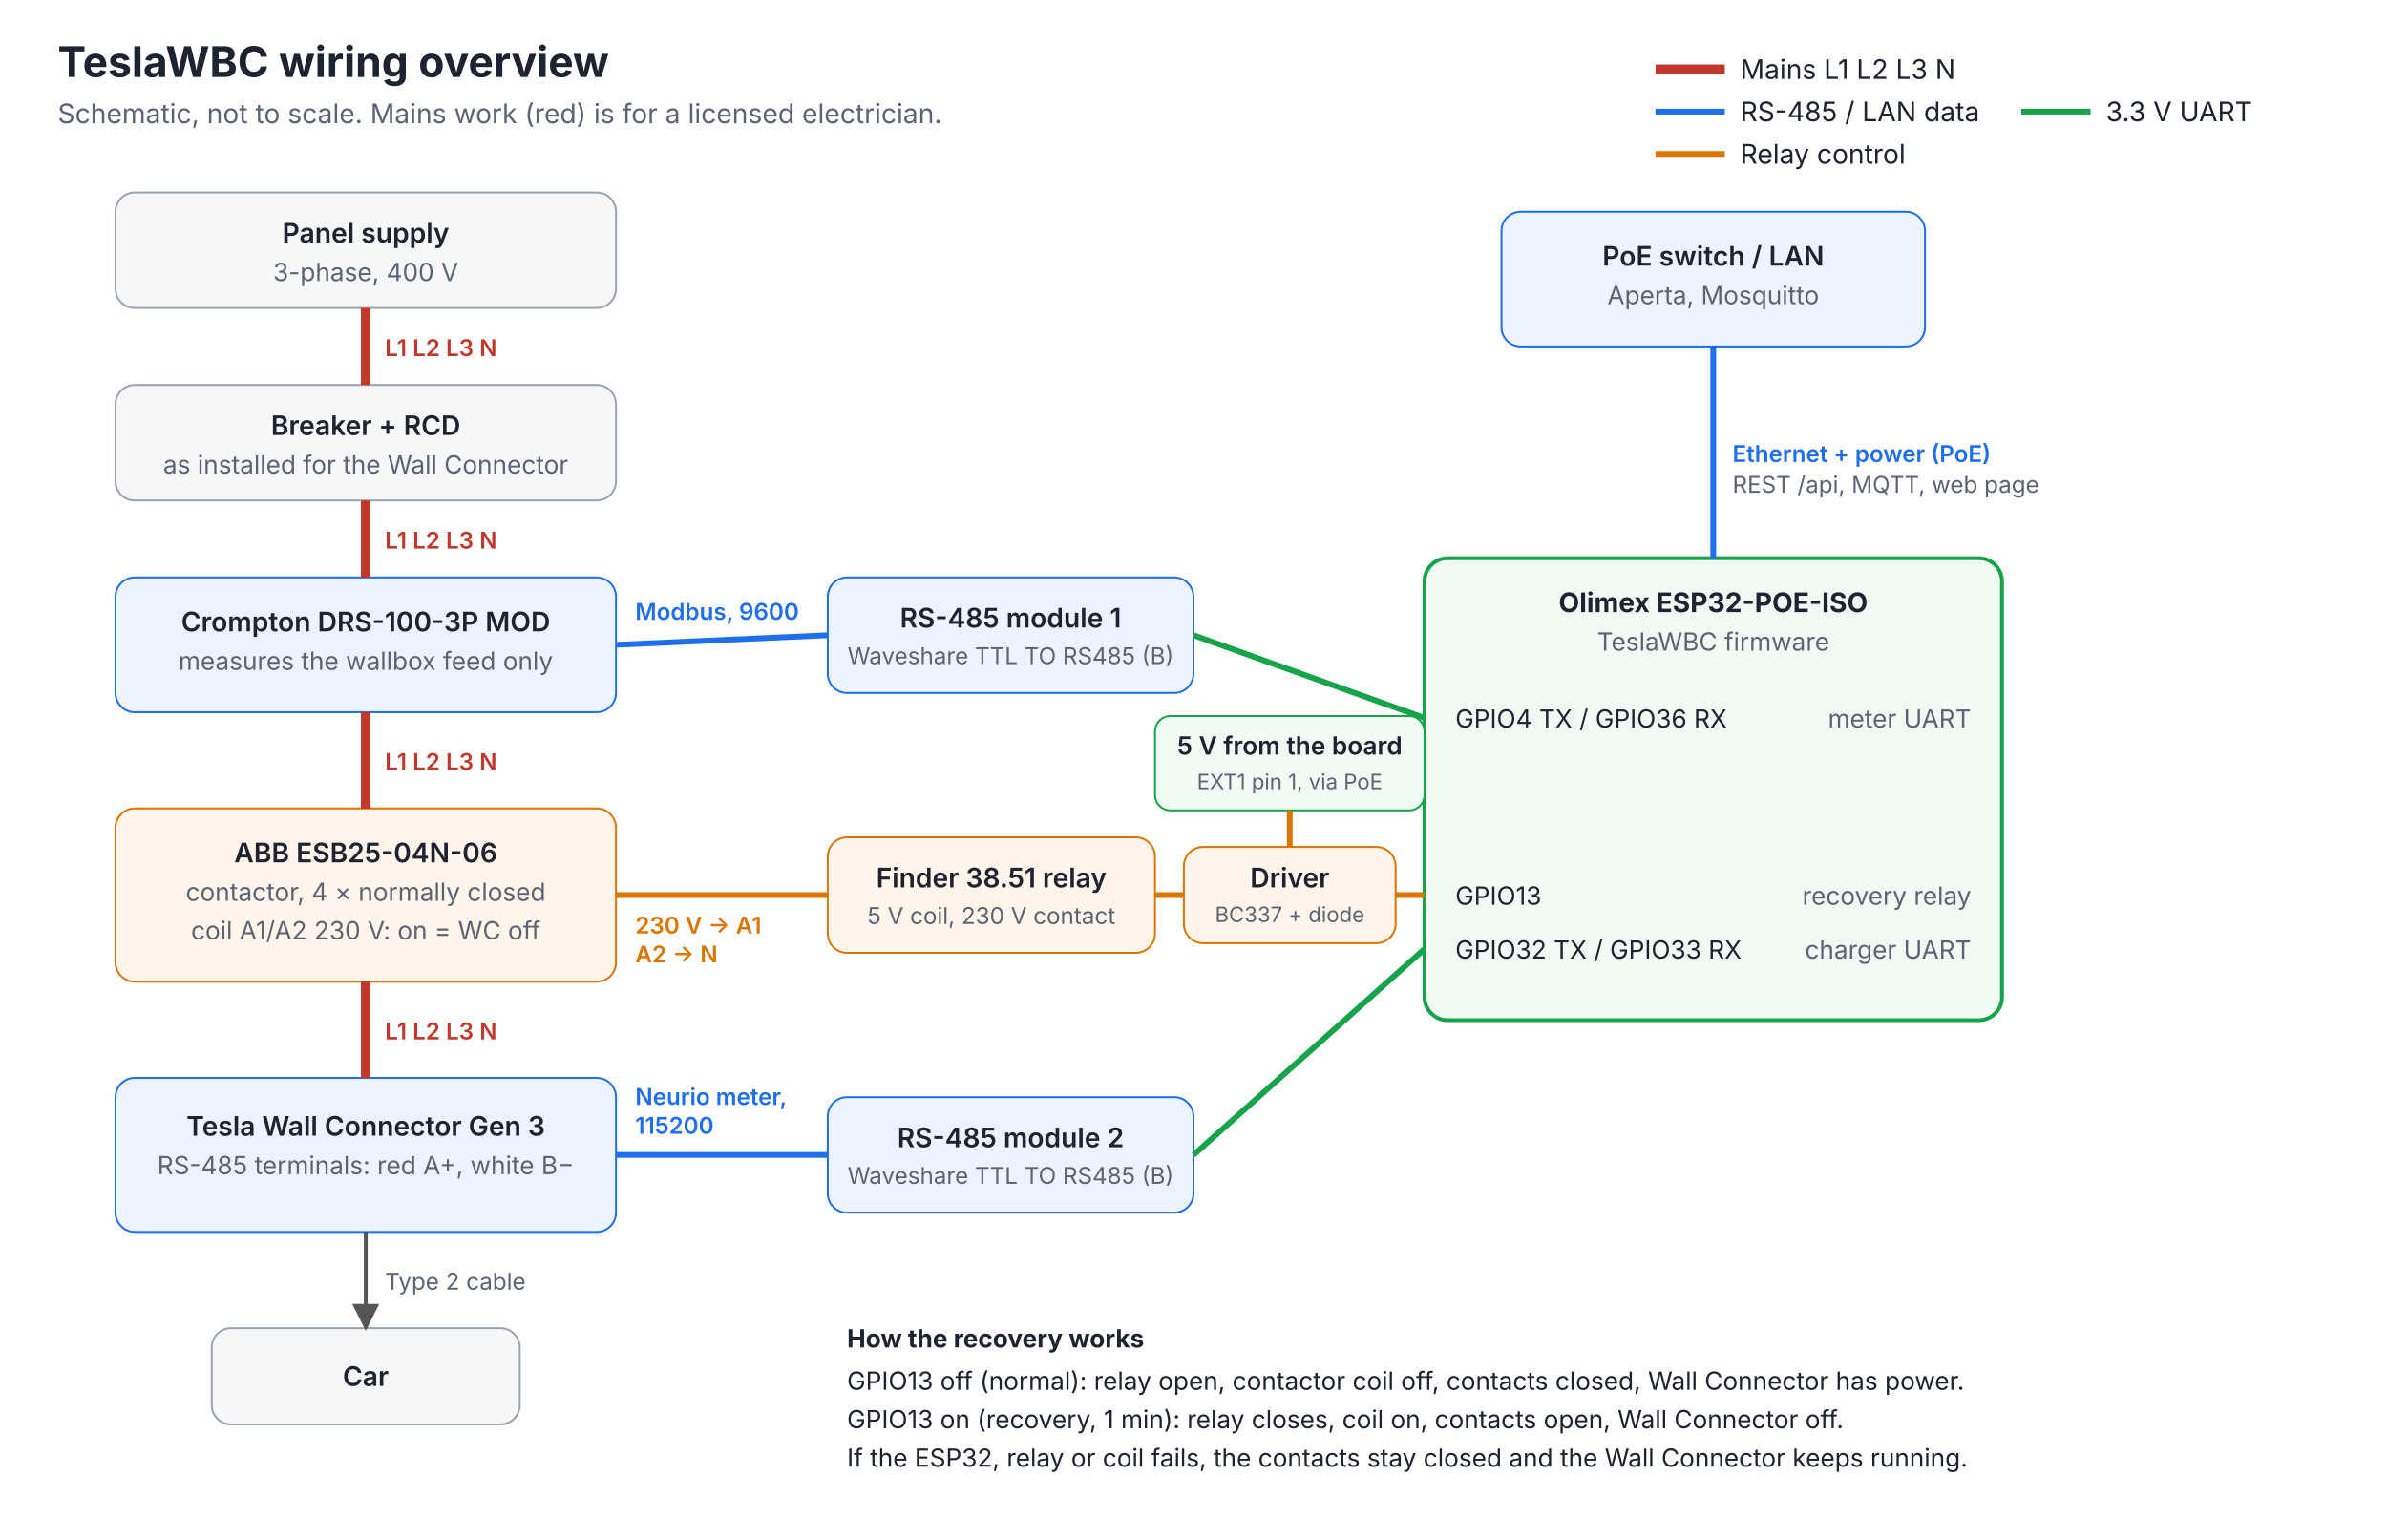
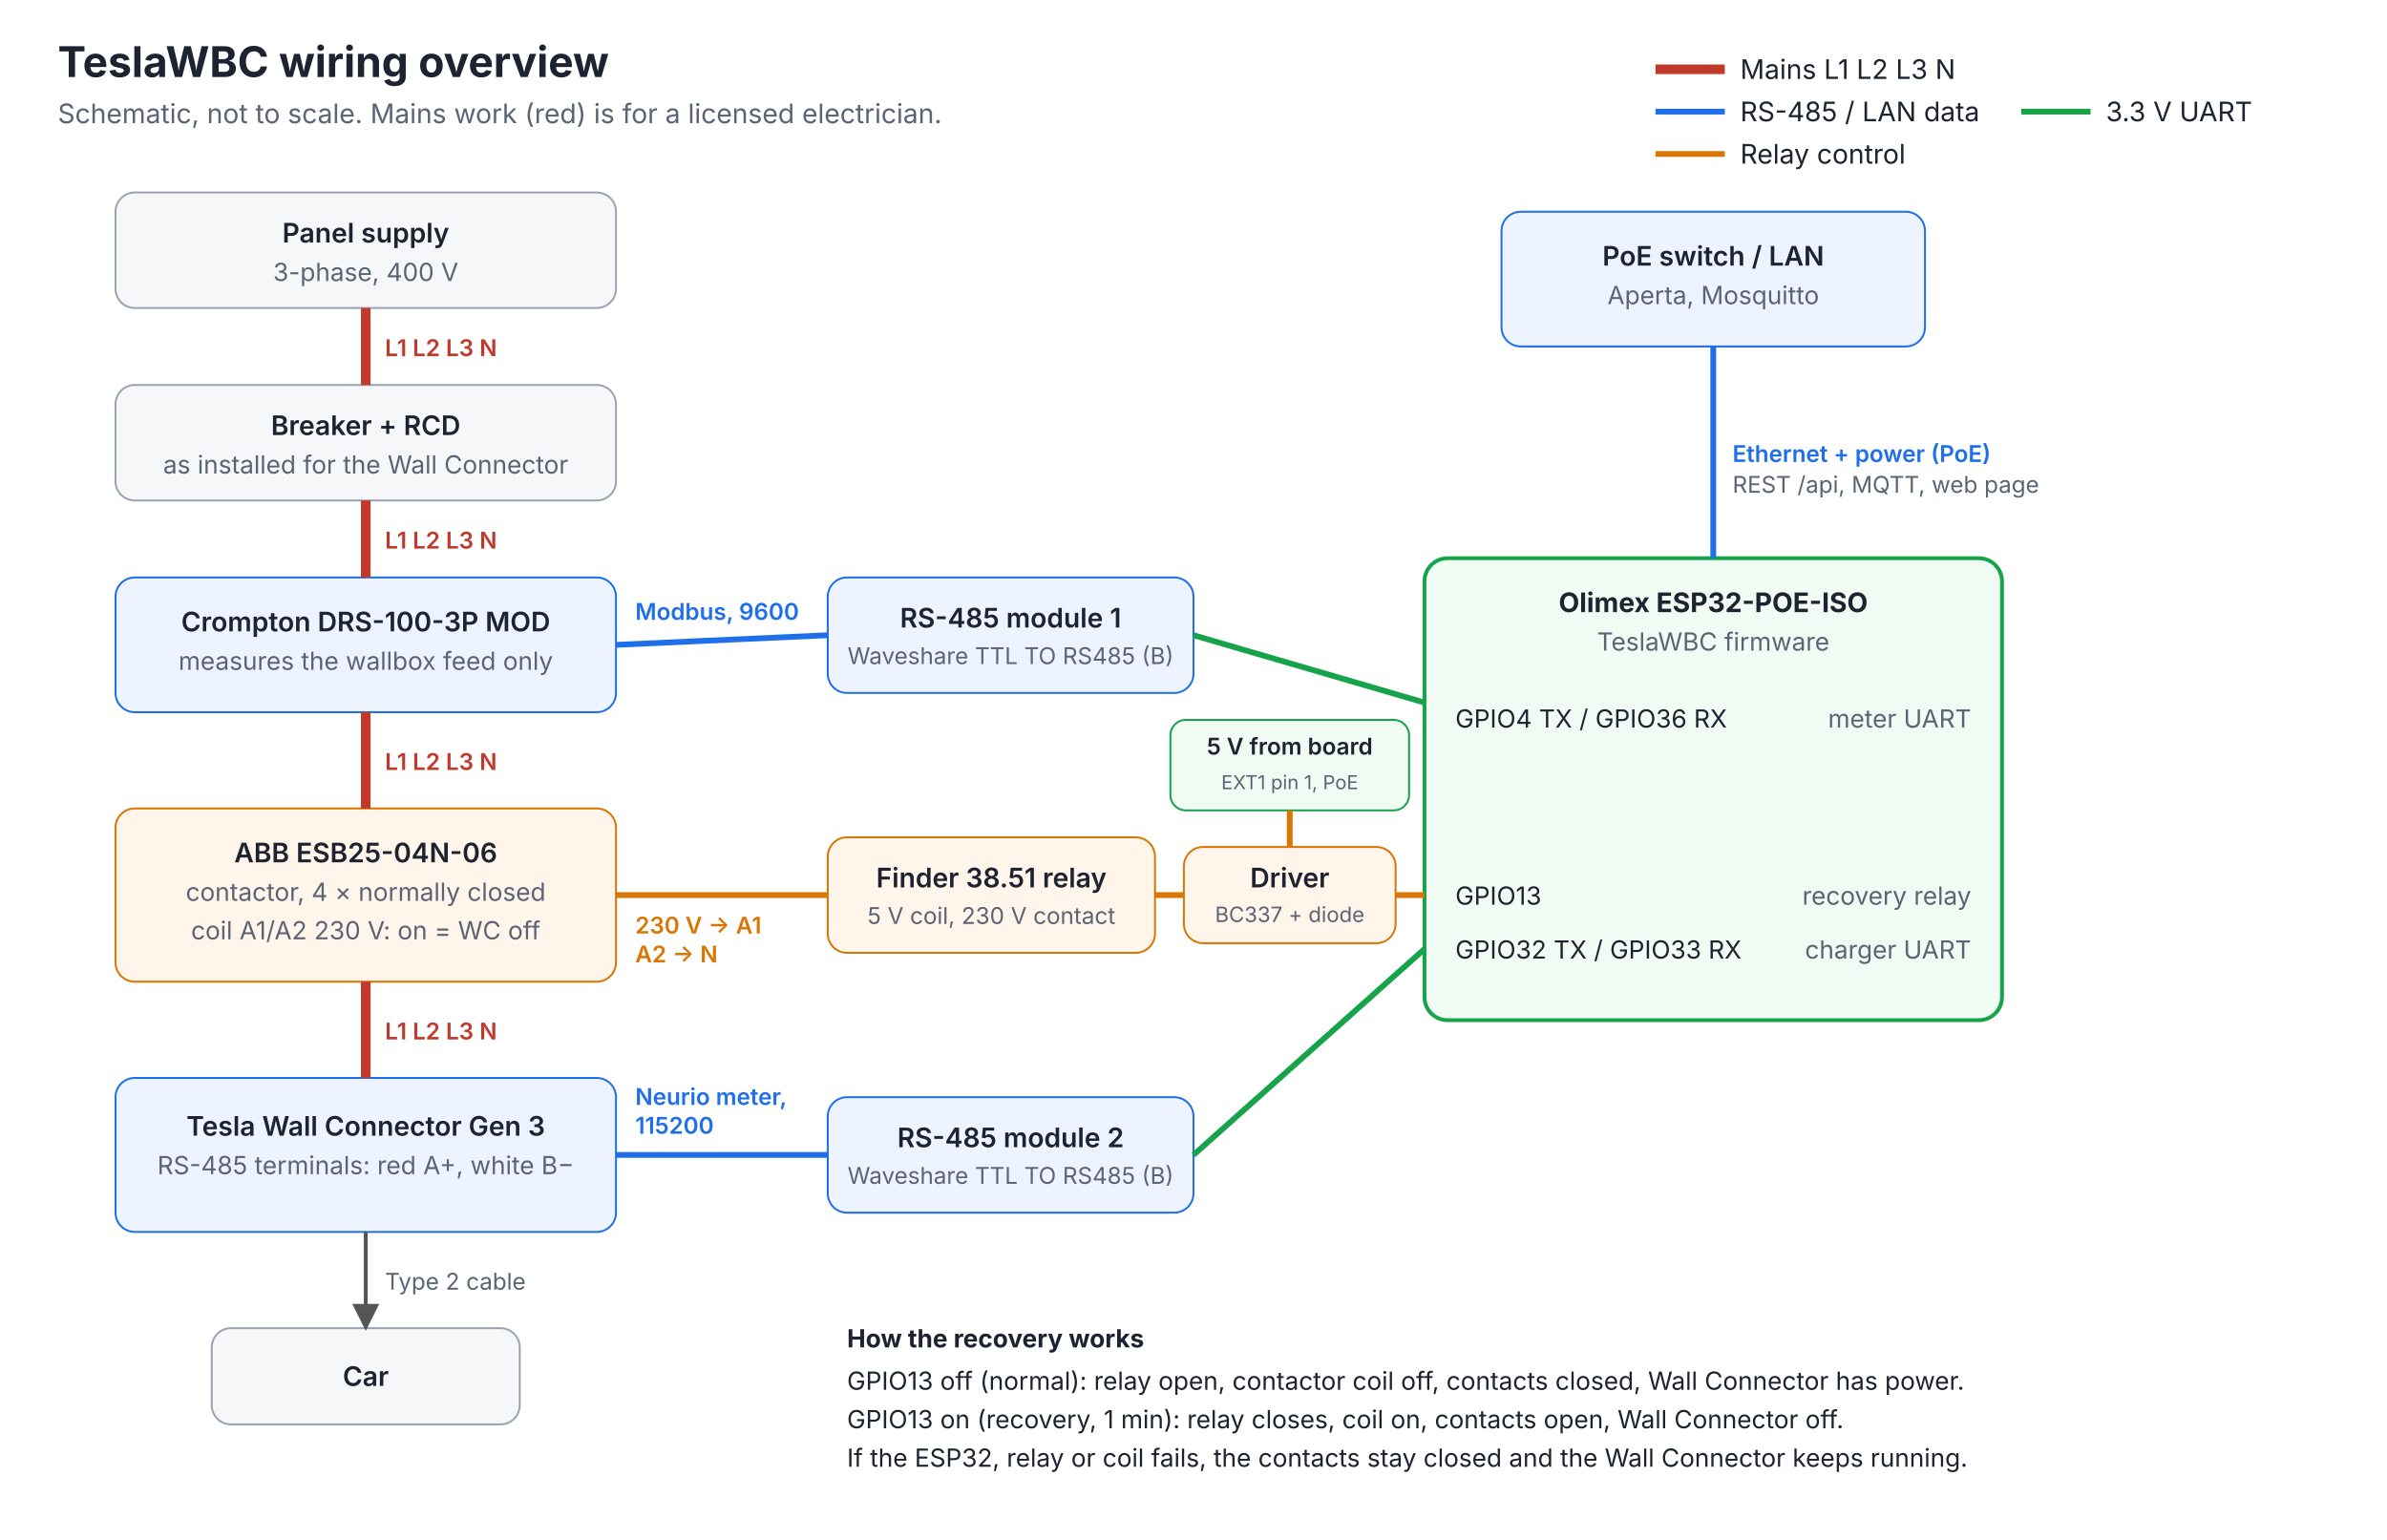
<svg xmlns="http://www.w3.org/2000/svg" viewBox="0 0 1240 800" width="1240" height="800" font-family="Inter, Segoe UI, Arial, sans-serif" font-size="14">
  <defs>
    <marker id="arr" viewBox="0 0 10 10" refX="9" refY="5" markerWidth="7" markerHeight="7" orient="auto">
      <path d="M0,0 L10,5 L0,10 z" fill="#555" />
    </marker>
  </defs>
  <rect width="1240" height="800" fill="#ffffff" />
  <text x="30" y="40" font-size="22" font-weight="700" fill="#1d2330">TeslaWBC wiring overview</text>
  <text x="30" y="64" fill="#5b6475">Schematic, not to scale. Mains work (red) is for a licensed electrician.</text>
  <g transform="translate(860,28)">
    <line x1="0" y1="8" x2="36" y2="8" stroke="#c0392b" stroke-width="5" />
    <text x="44" y="13" fill="#1d2330">Mains L1 L2 L3 N</text>
    <line x1="0" y1="30" x2="36" y2="30" stroke="#1f6feb" stroke-width="3" />
    <text x="44" y="35" fill="#1d2330">RS-485 / LAN data</text>
    <line x1="0" y1="52" x2="36" y2="52" stroke="#d97706" stroke-width="3" />
    <text x="44" y="57" fill="#1d2330">Relay control</text>
    <line x1="190" y1="30" x2="226" y2="30" stroke="#16a34a" stroke-width="3" />
    <text x="234" y="35" fill="#1d2330">3.3 V UART</text>
  </g>
  <g font-weight="600" fill="#1d2330">
    <rect x="60" y="100" width="260" height="60" rx="10" fill="#f6f7f9" stroke="#9aa3b2" />
    <text x="190" y="126" text-anchor="middle">Panel supply</text>
    <text x="190" y="146" text-anchor="middle" font-weight="400" fill="#5b6475" font-size="13">3-phase, 400 V</text>
    <rect x="60" y="200" width="260" height="60" rx="10" fill="#f6f7f9" stroke="#9aa3b2" />
    <text x="190" y="226" text-anchor="middle">Breaker + RCD</text>
    <text x="190" y="246" text-anchor="middle" font-weight="400" fill="#5b6475" font-size="13">as installed for the Wall Connector</text>
    <rect x="60" y="300" width="260" height="70" rx="10" fill="#eef4ff" stroke="#1f6feb" />
    <text x="190" y="328" text-anchor="middle">Crompton DRS-100-3P MOD</text>
    <text x="190" y="348" text-anchor="middle" font-weight="400" fill="#5b6475" font-size="13">measures the wallbox feed only</text>
    <rect x="60" y="420" width="260" height="90" rx="10" fill="#fff5ea" stroke="#d97706" />
    <text x="190" y="448" text-anchor="middle">ABB ESB25-04N-06</text>
    <text x="190" y="468" text-anchor="middle" font-weight="400" fill="#5b6475" font-size="13">contactor, 4 × normally closed</text>
    <text x="190" y="488" text-anchor="middle" font-weight="400" fill="#5b6475" font-size="13">coil A1/A2 230 V: on = WC off</text>
    <rect x="60" y="560" width="260" height="80" rx="10" fill="#eef4ff" stroke="#1f6feb" />
    <text x="190" y="590" text-anchor="middle">Tesla Wall Connector Gen 3</text>
    <text x="190" y="610" text-anchor="middle" font-weight="400" fill="#5b6475" font-size="13">RS-485 terminals: red A+, white B−</text>
    <rect x="110" y="690" width="160" height="50" rx="10" fill="#f6f7f9" stroke="#9aa3b2" />
    <text x="190" y="720" text-anchor="middle">Car</text>
  </g>
  <g stroke="#c0392b" stroke-width="5">
    <line x1="190" y1="160" x2="190" y2="200" />
    <line x1="190" y1="260" x2="190" y2="300" />
    <line x1="190" y1="370" x2="190" y2="420" />
    <line x1="190" y1="510" x2="190" y2="560" />
  </g>
  <g fill="#c0392b" font-size="12" font-weight="600">
    <text x="200" y="185">L1 L2 L3 N</text>
    <text x="200" y="285">L1 L2 L3 N</text>
    <text x="200" y="400">L1 L2 L3 N</text>
    <text x="200" y="540">L1 L2 L3 N</text>
  </g>
  <line x1="190" y1="640" x2="190" y2="690" stroke="#555" stroke-width="2" marker-end="url(#arr)" />
  <text x="200" y="670" fill="#5b6475" font-size="12">Type 2 cable</text>
  <rect x="740" y="290" width="300" height="240" rx="12" fill="#f0fbf4" stroke="#16a34a" stroke-width="2" />
  <text x="890" y="318" text-anchor="middle" font-weight="700" fill="#1d2330">Olimex ESP32-POE-ISO</text>
  <text x="890" y="338" text-anchor="middle" fill="#5b6475" font-size="13">TeslaWBC firmware</text>
  <g font-size="13" fill="#1d2330">
    <text x="756" y="378">GPIO4 TX / GPIO36 RX</text>
    <text x="1024" y="378" text-anchor="end" fill="#5b6475">meter UART</text>
    <text x="756" y="470">GPIO13</text>
    <text x="1024" y="470" text-anchor="end" fill="#5b6475">recovery relay</text>
    <text x="756" y="498">GPIO32 TX / GPIO33 RX</text>
    <text x="1024" y="498" text-anchor="end" fill="#5b6475">charger UART</text>
  </g>
  <rect x="780" y="110" width="220" height="70" rx="10" fill="#eef4ff" stroke="#1f6feb" />
  <text x="890" y="138" text-anchor="middle" font-weight="600" fill="#1d2330">PoE switch / LAN</text>
  <text x="890" y="158" text-anchor="middle" fill="#5b6475" font-size="13">Aperta, Mosquitto</text>
  <line x1="890" y1="180" x2="890" y2="290" stroke="#1f6feb" stroke-width="3" />
  <text x="900" y="240" fill="#1f6feb" font-size="12" font-weight="600">Ethernet + power (PoE)</text>
  <text x="900" y="256" fill="#5b6475" font-size="12">REST /api, MQTT, web page</text>
  <rect x="430" y="300" width="190" height="60" rx="10" fill="#eef4ff" stroke="#1f6feb" />
  <text x="525" y="326" text-anchor="middle" font-weight="600" fill="#1d2330">RS-485 module 1</text>
  <text x="525" y="345" text-anchor="middle" fill="#5b6475" font-size="12">Waveshare TTL TO RS485 (B)</text>
  <rect x="430" y="570" width="190" height="60" rx="10" fill="#eef4ff" stroke="#1f6feb" />
  <text x="525" y="596" text-anchor="middle" font-weight="600" fill="#1d2330">RS-485 module 2</text>
  <text x="525" y="615" text-anchor="middle" fill="#5b6475" font-size="12">Waveshare TTL TO RS485 (B)</text>
  <rect x="430" y="435" width="170" height="60" rx="10" fill="#fff5ea" stroke="#d97706" />
  <text x="515" y="461" text-anchor="middle" font-weight="600" fill="#1d2330">Finder 38.51 relay</text>
  <text x="515" y="480" text-anchor="middle" fill="#5b6475" font-size="12">5 V coil, 230 V contact</text>
  <rect x="615" y="440" width="110" height="50" rx="10" fill="#fff5ea" stroke="#d97706" />
  <text x="670" y="461" text-anchor="middle" font-weight="600" fill="#1d2330">Driver</text>
  <text x="670" y="479" text-anchor="middle" fill="#5b6475" font-size="11">BC337 + diode</text>
-   <rect x="600" y="372" width="140" height="49" rx="8" fill="#f0fbf4" stroke="#16a34a" />
-   <text x="670" y="392" text-anchor="middle" font-weight="600" fill="#1d2330" font-size="13">5 V from the board</text>
-   <text x="670" y="410" text-anchor="middle" fill="#5b6475" font-size="11">EXT1 pin 1, via PoE</text>
+   <rect x="608" y="374" width="124" height="47" rx="8" fill="#f0fbf4" stroke="#16a34a" />
+   <text x="670" y="392" text-anchor="middle" font-weight="600" fill="#1d2330" font-size="12">5 V from board</text>
+   <text x="670" y="410" text-anchor="middle" fill="#5b6475" font-size="10">EXT1 pin 1, PoE</text>
  <g stroke="#16a34a" stroke-width="3" fill="none">
-     <path d="M740 373 L620 330" />
+     <path d="M740 365 L620 330" />
    <path d="M740 493 L620 600" />
  </g>
  <g stroke="#1f6feb" stroke-width="3" fill="none">
    <line x1="430" y1="330" x2="320" y2="335" />
    <line x1="430" y1="600" x2="320" y2="600" />
  </g>
  <g stroke="#d97706" stroke-width="3" fill="none">
    <line x1="740" y1="465" x2="725" y2="465" />
    <line x1="615" y1="465" x2="600" y2="465" />
    <line x1="430" y1="465" x2="320" y2="465" />
    <line x1="670" y1="421" x2="670" y2="440" />
  </g>
  <g font-size="12" font-weight="600">
    <text x="330" y="322" fill="#1f6feb">Modbus, 9600</text>
    <text x="330" y="574" fill="#1f6feb">Neurio meter,</text>
    <text x="330" y="589" fill="#1f6feb">115200</text>
    <text x="330" y="485" fill="#d97706">230 V → A1</text>
    <text x="330" y="500" fill="#d97706">A2 → N</text>
  </g>
  <g font-size="13" fill="#1d2330">
    <text x="440" y="700" font-weight="700">How the recovery works</text>
    <text x="440" y="722">GPIO13 off (normal): relay open, contactor coil off, contacts closed, Wall Connector has power.</text>
    <text x="440" y="742">GPIO13 on (recovery, 1 min): relay closes, coil on, contacts open, Wall Connector off.</text>
    <text x="440" y="762">If the ESP32, relay or coil fails, the contacts stay closed and the Wall Connector keeps running.</text>
  </g>
</svg>
